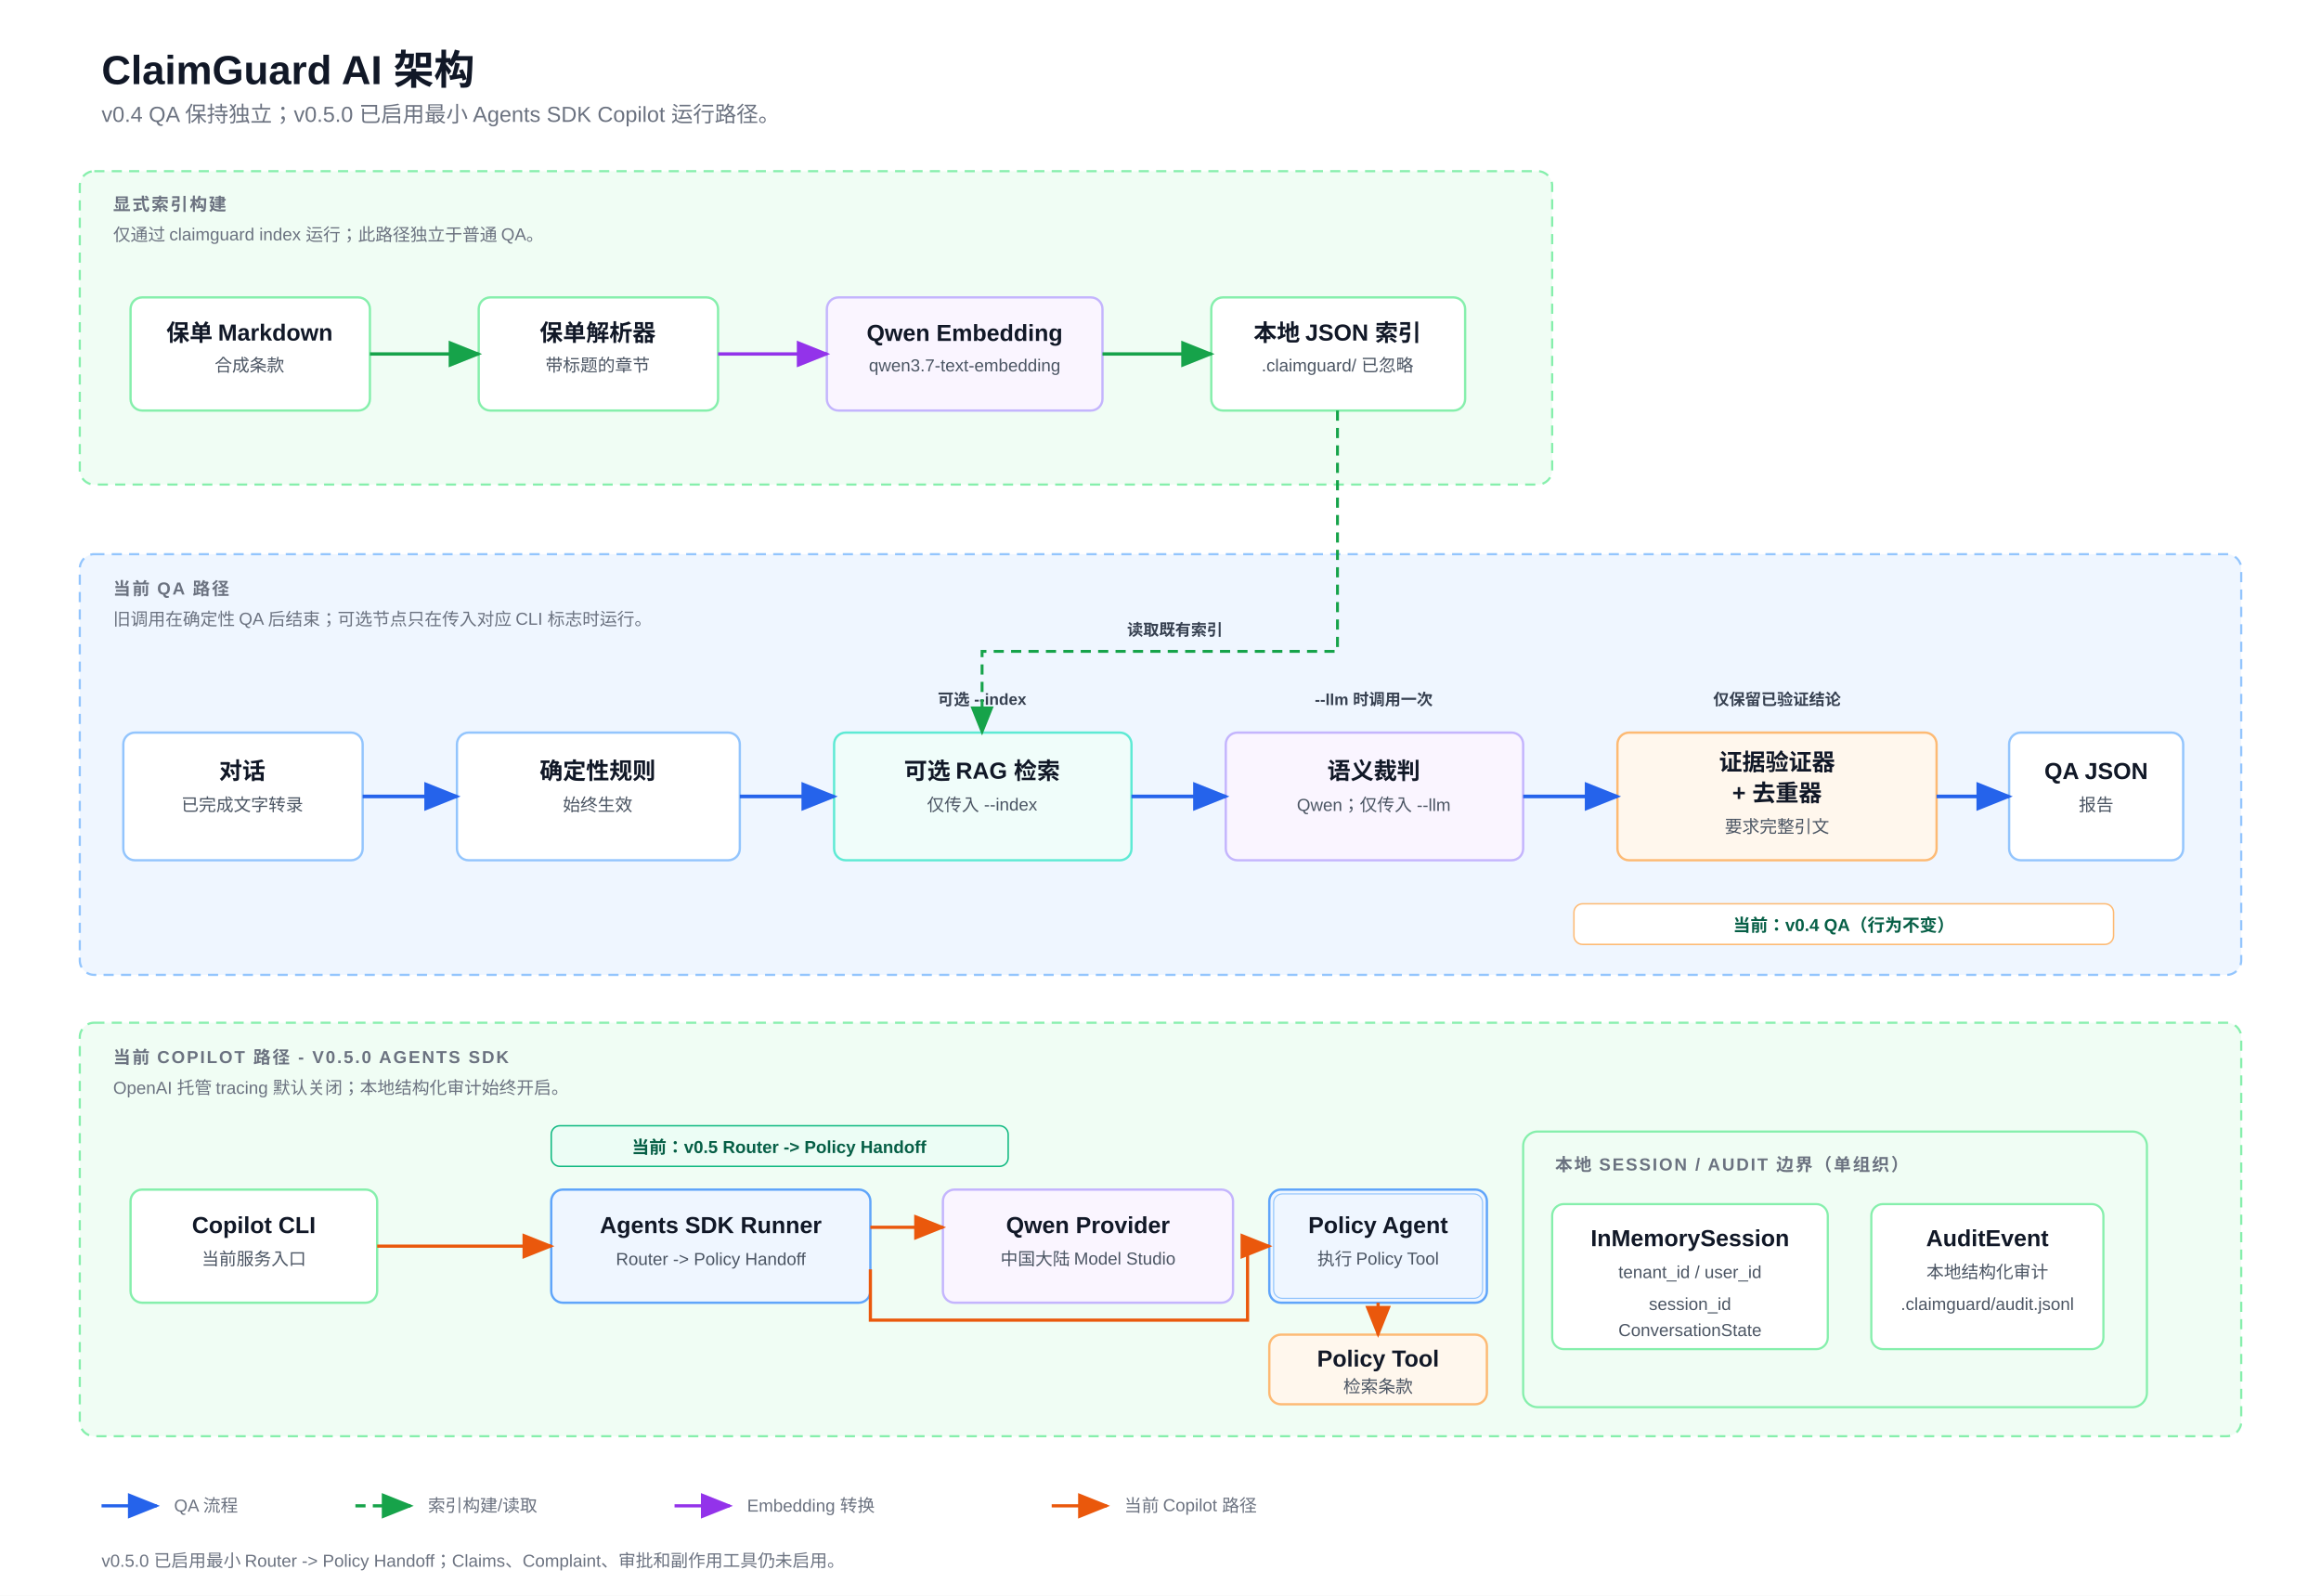
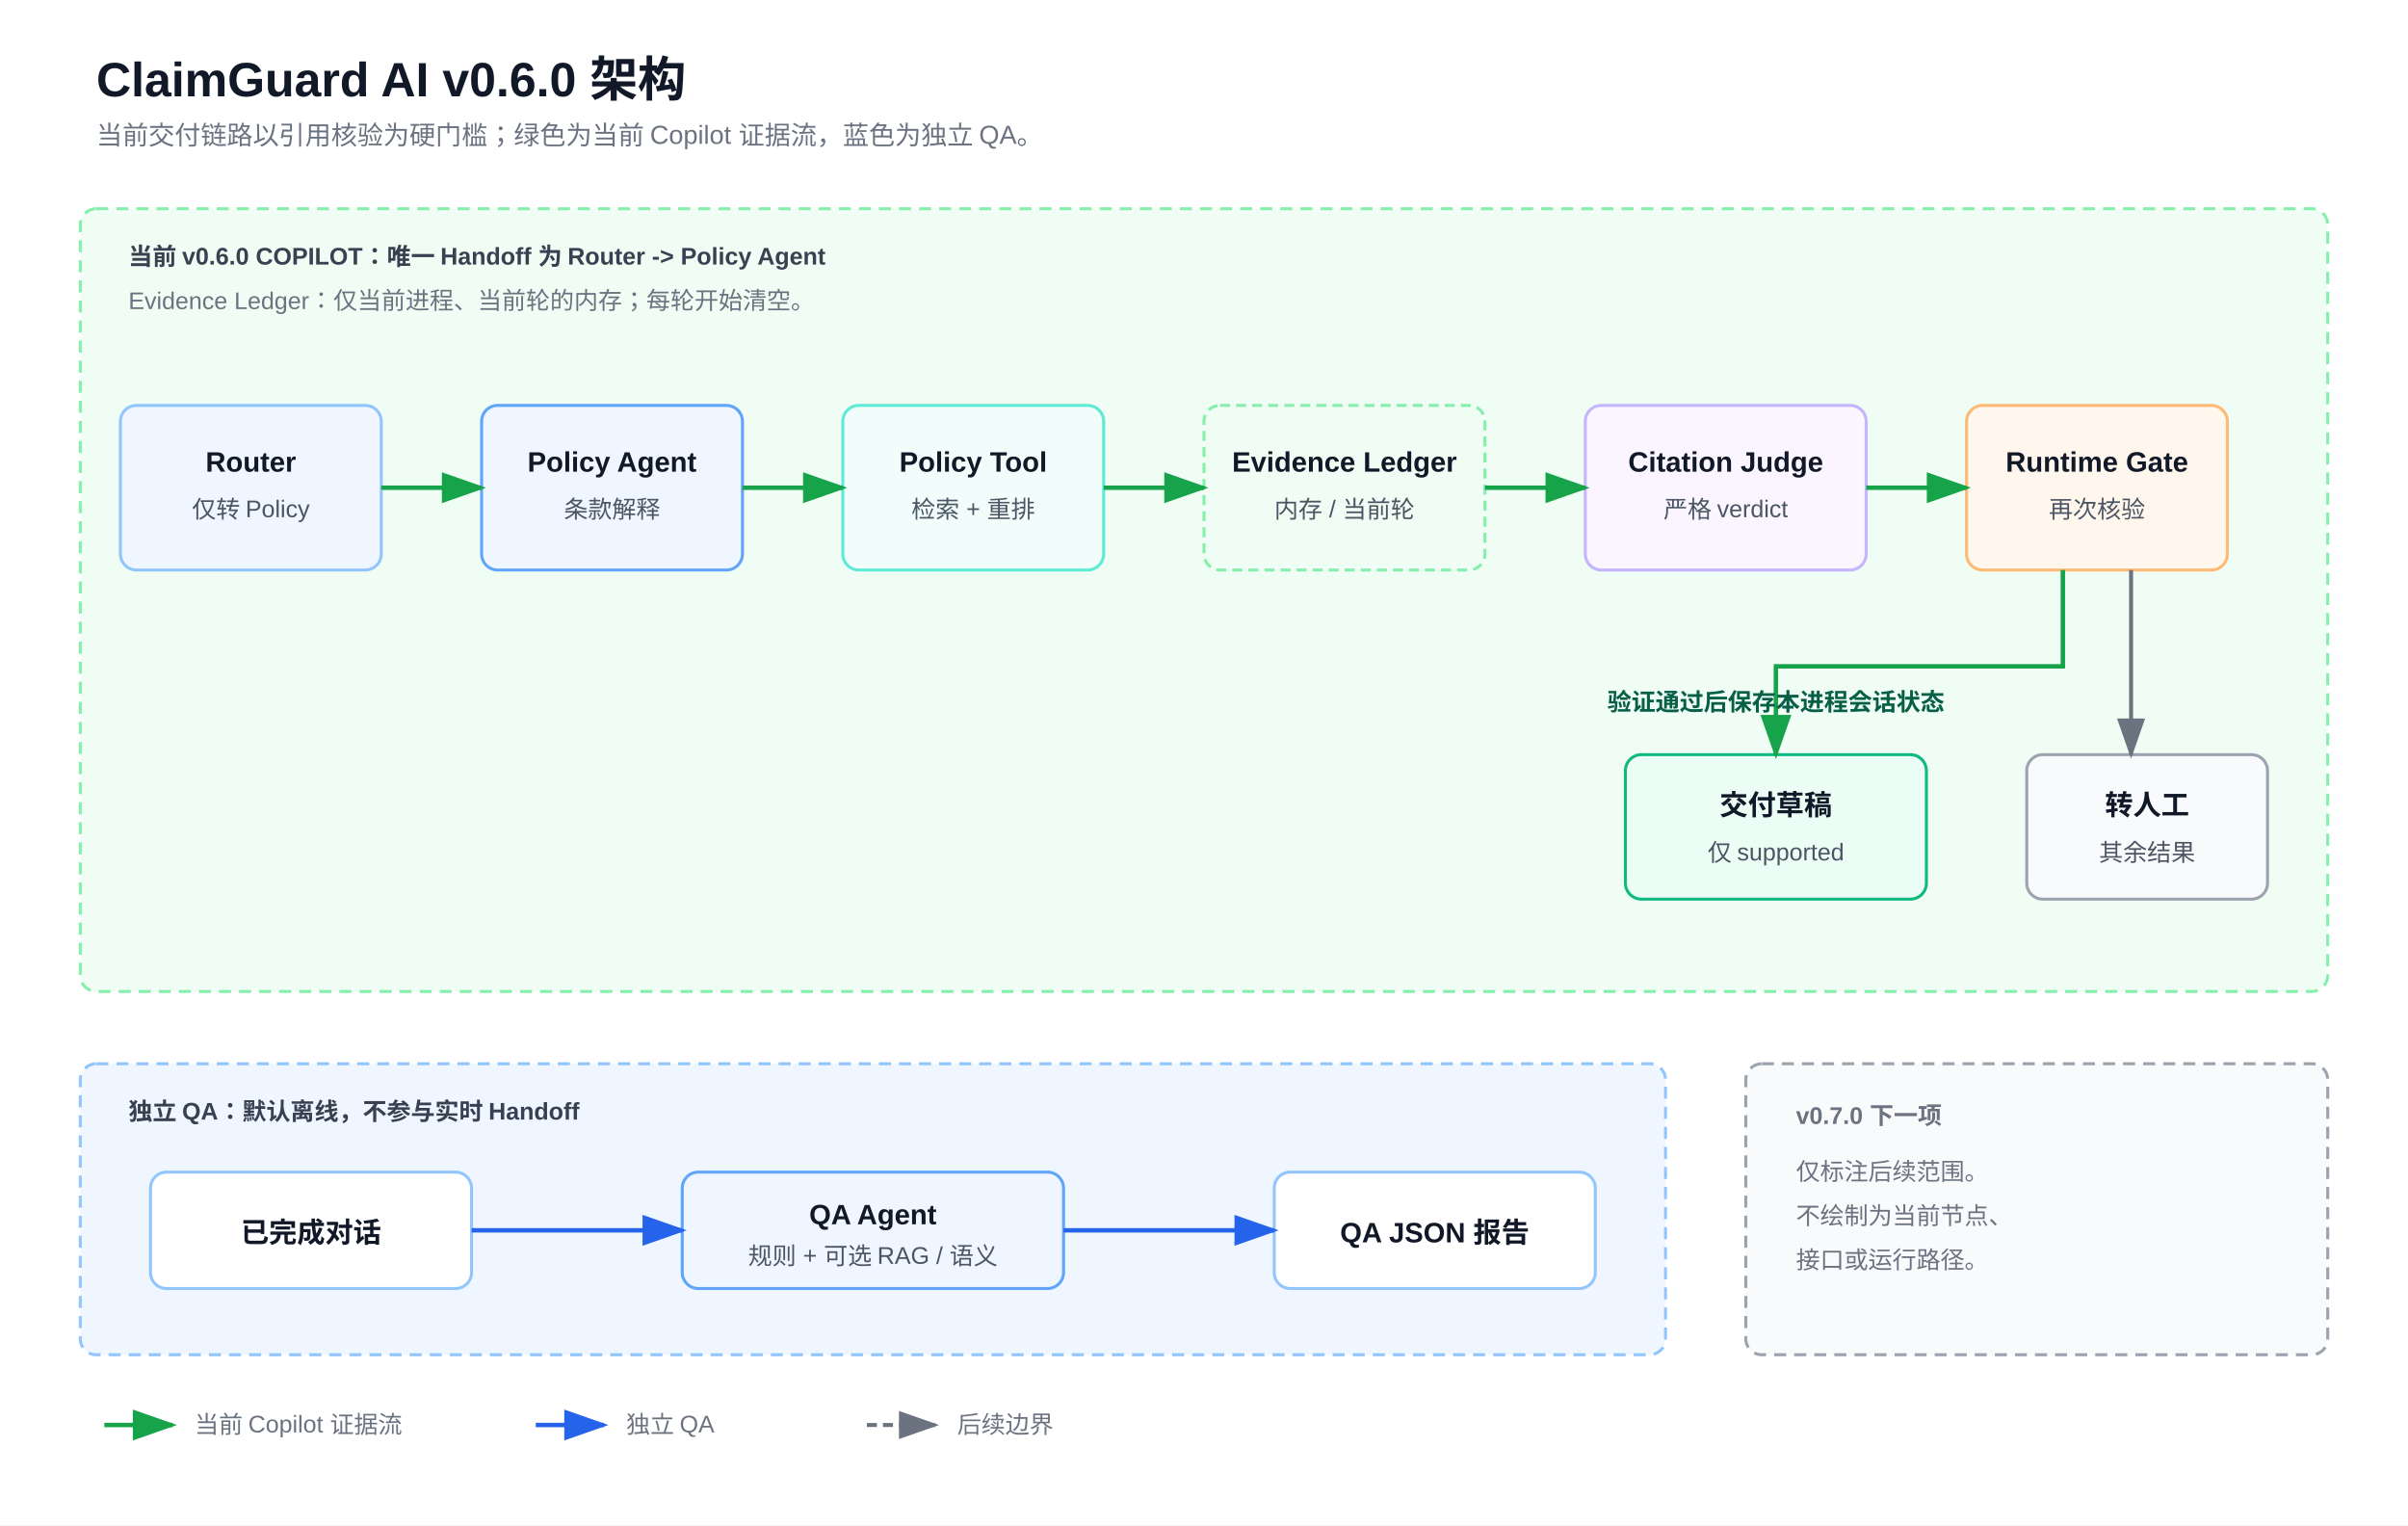
- <svg xmlns="http://www.w3.org/2000/svg" viewBox="0 0 1600 1100" width="1600" height="1100" role="img" aria-labelledby="title desc">
+ <svg xmlns="http://www.w3.org/2000/svg" viewBox="0 0 1200 760" width="1200" height="760" role="img" aria-labelledby="title desc" data-generator="fireworks-tech-graph" data-quality-profile="showcase">
  <style>
-     text { font-family: 'Hiragino Sans GB', 'PingFang SC', 'Microsoft YaHei', Arial, sans-serif; }
-     .title { fill: #111827; font-size: 28px; font-weight: 700; }
-     .subtitle { fill: #6b7280; font-size: 15px; }
-     .lane { fill: #6b7280; font-size: 12px; font-weight: 700; letter-spacing: 1.2px; }
-     .node-title { fill: #111827; font-size: 16px; font-weight: 700; }
-     .node-sub { fill: #4b5563; font-size: 12px; }
-     .note { fill: #6b7280; font-size: 12px; }
-     .edge-label { fill: #374151; font-size: 11px; font-weight: 600; }
-     .current { fill: #065f46; font-size: 12px; font-weight: 700; }
-     .next { fill: #9a3412; font-size: 12px; font-weight: 700; }
+     text { font-family: 'Arial Unicode MS', 'Hiragino Sans GB', Arial, sans-serif; }
+     .title { fill:#111827; font-size:24px; font-weight:600; }
+     .subtitle { fill:#6b7280; font-size:13px; }
+     .lane { fill:#374151; font-size:12px; font-weight:600; }
+     .node-title { fill:#111827; font-size:14px; font-weight:600; }
+     .node-sub { fill:#4b5563; font-size:12px; }
+     .note { fill:#6b7280; font-size:12px; }
+     .state { fill:#065f46; font-size:12px; font-weight:600; }
+     .future { fill:#6b7280; font-size:12px; font-weight:600; }
  </style>
  <defs>
-     <marker id="arrow-blue" markerWidth="10" markerHeight="8" refX="9" refY="4" orient="auto">
-       <path d="M0,0 L10,4 L0,8 Z" fill="#2563eb" />
+     <marker id="arrow-green" markerWidth="10" markerHeight="7" refX="9" refY="3.5" orient="auto">
+       <polygon points="0 0, 10 3.5, 0 7" fill="#16a34a" />
    </marker>
-     <marker id="arrow-green" markerWidth="10" markerHeight="8" refX="9" refY="4" orient="auto">
-       <path d="M0,0 L10,4 L0,8 Z" fill="#16a34a" />
+     <marker id="arrow-blue" markerWidth="10" markerHeight="7" refX="9" refY="3.5" orient="auto">
+       <polygon points="0 0, 10 3.5, 0 7" fill="#2563eb" />
    </marker>
-     <marker id="arrow-purple" markerWidth="10" markerHeight="8" refX="9" refY="4" orient="auto">
-       <path d="M0,0 L10,4 L0,8 Z" fill="#9333ea" />
-     </marker>
-     <marker id="arrow-orange" markerWidth="10" markerHeight="8" refX="9" refY="4" orient="auto">
-       <path d="M0,0 L10,4 L0,8 Z" fill="#ea580c" />
+     <marker id="arrow-gray" markerWidth="10" markerHeight="7" refX="9" refY="3.5" orient="auto">
+       <polygon points="0 0, 10 3.5, 0 7" fill="#6b7280" />
    </marker>
  </defs>
-   <rect width="1600" height="1100" fill="#ffffff" />
-   <text x="70" y="58" class="title">ClaimGuard AI 架构</text>
-   <text x="70" y="84" class="subtitle">v0.4 QA 保持独立；v0.5.0 已启用最小 Agents SDK Copilot 运行路径。</text>
-   <g data-graph-role="container">
-     <rect x="55" y="118" width="1015" height="216" rx="10" fill="#f0fdf4" stroke="#86efac" stroke-width="1.5" stroke-dasharray="7 5" />
-     <text x="78" y="145" class="lane">显式索引构建</text>
-     <text x="78" y="166" class="note">仅通过 claimguard index 运行；此路径独立于普通 QA。</text>
+   <rect data-graph-role="background" width="1200" height="760" fill="#ffffff" />
+   <text x="48" y="48" class="title">ClaimGuard AI v0.6.0 架构</text>
+   <text x="48" y="72" class="subtitle">当前交付链路以引用核验为硬门槛；绿色为当前 Copilot 证据流，蓝色为独立 QA。</text>
+   <rect data-graph-role="container" id="copilot-current" x="40" y="104" width="1120" height="390" rx="8" fill="#f0fdf4" stroke="#86efac" stroke-width="1.5" stroke-dasharray="6 4" />
+   <text x="64" y="132" class="lane">当前 v0.6.0 COPILOT：唯一 Handoff 为 Router -&gt; Policy Agent</text>
+   <text x="64" y="154" class="note">Evidence Ledger：仅当前进程、当前轮的内存；每轮开始清空。</text>
+   <rect data-graph-role="node" data-node-id="router" x="60" y="202" width="130" height="82" rx="8" fill="#eff6ff" stroke="#93c5fd" stroke-width="1.5" />
+   <text x="125" y="235" text-anchor="middle" class="node-title">Router</text>
+   <text x="125" y="258" text-anchor="middle" class="node-sub">仅转 Policy</text>
+   <rect data-graph-role="node" data-node-id="policy" x="240" y="202" width="130" height="82" rx="8" fill="#eff6ff" stroke="#60a5fa" stroke-width="1.5" />
+   <text x="305" y="235" text-anchor="middle" class="node-title">Policy Agent</text>
+   <text x="305" y="258" text-anchor="middle" class="node-sub">条款解释</text>
+   <rect data-graph-role="node" data-node-id="policy-tool" x="420" y="202" width="130" height="82" rx="8" fill="#f0fdfa" stroke="#5eead4" stroke-width="1.5" />
+   <text x="485" y="235" text-anchor="middle" class="node-title">Policy Tool</text>
+   <text x="485" y="258" text-anchor="middle" class="node-sub">检索 + 重排</text>
+   <rect data-graph-role="node" data-node-id="ledger" x="600" y="202" width="140" height="82" rx="8" fill="#f0fdf4" stroke="#86efac" stroke-width="1.5" stroke-dasharray="5 3" />
+   <text x="670" y="235" text-anchor="middle" class="node-title">Evidence Ledger</text>
+   <text x="670" y="258" text-anchor="middle" class="node-sub">内存 / 当前轮</text>
+   <rect data-graph-role="node" data-node-id="judge" x="790" y="202" width="140" height="82" rx="8" fill="#faf5ff" stroke="#c4b5fd" stroke-width="1.5" />
+   <text x="860" y="235" text-anchor="middle" class="node-title">Citation Judge</text>
+   <text x="860" y="258" text-anchor="middle" class="node-sub">严格 verdict</text>
+   <rect data-graph-role="node" data-node-id="gate" x="980" y="202" width="130" height="82" rx="8" fill="#fff7ed" stroke="#fdba74" stroke-width="1.5" />
+   <text x="1045" y="235" text-anchor="middle" class="node-title">Runtime Gate</text>
+   <text x="1045" y="258" text-anchor="middle" class="node-sub">再次核验</text>
+   <path data-graph-role="edge" data-edge-id="router-policy" data-source="router" data-target="policy" d="M190 243 H240" fill="none" stroke="#16a34a" stroke-width="2.2" marker-end="url(#arrow-green)" />
+   <path data-graph-role="edge" data-edge-id="policy-tool" data-source="policy" data-target="policy-tool" d="M370 243 H420" fill="none" stroke="#16a34a" stroke-width="2.2" marker-end="url(#arrow-green)" />
+   <path data-graph-role="edge" data-edge-id="tool-ledger" data-source="policy-tool" data-target="ledger" d="M550 243 H600" fill="none" stroke="#16a34a" stroke-width="2.2" marker-end="url(#arrow-green)" />
+   <path data-graph-role="edge" data-edge-id="ledger-judge" data-source="ledger" data-target="judge" d="M740 243 H790" fill="none" stroke="#16a34a" stroke-width="2.2" marker-end="url(#arrow-green)" />
+   <path data-graph-role="edge" data-edge-id="judge-gate" data-source="judge" data-target="gate" d="M930 243 H980" fill="none" stroke="#16a34a" stroke-width="2.2" marker-end="url(#arrow-green)" />
+   <rect data-graph-role="node" data-node-id="deliver" x="810" y="376" width="150" height="72" rx="8" fill="#ecfdf5" stroke="#10b981" stroke-width="1.5" />
+   <text x="885" y="406" text-anchor="middle" class="node-title">交付草稿</text>
+   <text x="885" y="429" text-anchor="middle" class="node-sub">仅 supported</text>
+   <rect data-graph-role="node" data-node-id="takeover" x="1010" y="376" width="120" height="72" rx="8" fill="#f9fafb" stroke="#9ca3af" stroke-width="1.5" />
+   <text x="1070" y="406" text-anchor="middle" class="node-title">转人工</text>
+   <text x="1070" y="429" text-anchor="middle" class="node-sub">其余结果</text>
+   <path data-graph-role="edge" data-edge-id="gate-deliver" data-source="gate" data-target="deliver" d="M1028 284 V332 H885 V376" fill="none" stroke="#16a34a" stroke-width="2.2" marker-end="url(#arrow-green)" />
+   <path data-graph-role="edge" data-edge-id="gate-takeover" data-source="gate" data-target="takeover" d="M1062 284 V376" fill="none" stroke="#6b7280" stroke-width="2" marker-end="url(#arrow-gray)" />
+   <text x="885" y="354" text-anchor="middle" class="state">验证通过后保存本进程会话状态</text>
+   <rect data-graph-role="container" id="qa-current" x="40" y="530" width="790" height="145" rx="8" fill="#eff6ff" stroke="#93c5fd" stroke-width="1.5" stroke-dasharray="6 4" />
+   <text x="64" y="558" class="lane">独立 QA：默认离线，不参与实时 Handoff</text>
+   <rect data-graph-role="node" data-node-id="qa-input" x="75" y="584" width="160" height="58" rx="8" fill="#ffffff" stroke="#93c5fd" stroke-width="1.5" />
+   <text x="155" y="619" text-anchor="middle" class="node-title">已完成对话</text>
+   <rect data-graph-role="node" data-node-id="qa-agent" x="340" y="584" width="190" height="58" rx="8" fill="#eff6ff" stroke="#60a5fa" stroke-width="1.5" />
+   <text x="435" y="610" text-anchor="middle" class="node-title">QA Agent</text>
+   <text x="435" y="630" text-anchor="middle" class="node-sub">规则 + 可选 RAG / 语义</text>
+   <rect data-graph-role="node" data-node-id="qa-report" x="635" y="584" width="160" height="58" rx="8" fill="#ffffff" stroke="#93c5fd" stroke-width="1.5" />
+   <text x="715" y="619" text-anchor="middle" class="node-title">QA JSON 报告</text>
+   <path data-graph-role="edge" data-edge-id="qa-input-agent" data-source="qa-input" data-target="qa-agent" d="M235 613 H340" fill="none" stroke="#2563eb" stroke-width="2.2" marker-end="url(#arrow-blue)" />
+   <path data-graph-role="edge" data-edge-id="qa-agent-report" data-source="qa-agent" data-target="qa-report" d="M530 613 H635" fill="none" stroke="#2563eb" stroke-width="2.2" marker-end="url(#arrow-blue)" />
+   <rect data-graph-role="container" id="future-boundary" x="870" y="530" width="290" height="145" rx="8" fill="#f9fafb" stroke="#9ca3af" stroke-width="1.5" stroke-dasharray="6 4" />
+   <text x="895" y="560" class="future">v0.7.0 下一项</text>
+   <text x="895" y="588" class="note">仅标注后续范围。</text>
+   <text x="895" y="610" class="note">不绘制为当前节点、</text>
+   <text x="895" y="632" class="note">接口或运行路径。</text>
+   <g data-graph-role="legend" transform="translate(52,710)">
+     <line x1="0" y1="0" x2="34" y2="0" stroke="#16a34a" stroke-width="2.2" marker-end="url(#arrow-green)" />
+     <text x="45" y="4" class="note">当前 Copilot 证据流</text>
+     <line x1="215" y1="0" x2="249" y2="0" stroke="#2563eb" stroke-width="2.2" marker-end="url(#arrow-blue)" />
+     <text x="260" y="4" class="note">独立 QA</text>
+     <line x1="380" y1="0" x2="414" y2="0" stroke="#6b7280" stroke-width="2" stroke-dasharray="5 3" marker-end="url(#arrow-gray)" />
+     <text x="425" y="4" class="note">后续边界</text>
  </g>
-   <g data-graph-role="node">
-     <rect x="90" y="205" width="165" height="78" rx="8" fill="#ffffff" stroke="#86efac" stroke-width="1.6" />
-     <text x="172" y="235" text-anchor="middle" class="node-title">保单 Markdown</text>
-     <text x="172" y="256" text-anchor="middle" class="node-sub">合成条款</text>
-     <rect x="330" y="205" width="165" height="78" rx="8" fill="#ffffff" stroke="#86efac" stroke-width="1.6" />
-     <text x="412" y="235" text-anchor="middle" class="node-title">保单解析器</text>
-     <text x="412" y="256" text-anchor="middle" class="node-sub">带标题的章节</text>
-     <rect x="570" y="205" width="190" height="78" rx="8" fill="#faf5ff" stroke="#c4b5fd" stroke-width="1.6" />
-     <text x="665" y="235" text-anchor="middle" class="node-title">Qwen Embedding</text>
-     <text x="665" y="256" text-anchor="middle" class="node-sub">qwen3.7-text-embedding</text>
-     <rect x="835" y="205" width="175" height="78" rx="8" fill="#ffffff" stroke="#86efac" stroke-width="1.6" />
-     <text x="922" y="235" text-anchor="middle" class="node-title">本地 JSON 索引</text>
-     <text x="922" y="256" text-anchor="middle" class="node-sub">.claimguard/ 已忽略</text>
-   </g>
-   <path data-graph-role="edge" d="M255 244 H330" fill="none" stroke="#16a34a" stroke-width="2.3" marker-end="url(#arrow-green)" />
-   <path data-graph-role="edge" d="M495 244 H570" fill="none" stroke="#9333ea" stroke-width="2.3" marker-end="url(#arrow-purple)" />
-   <path data-graph-role="edge" d="M760 244 H835" fill="none" stroke="#16a34a" stroke-width="2.3" marker-end="url(#arrow-green)" />
-   <g data-graph-role="container">
-     <rect x="55" y="382" width="1490" height="290" rx="10" fill="#eff6ff" stroke="#93c5fd" stroke-width="1.5" stroke-dasharray="7 5" />
-     <text x="78" y="410" class="lane">当前 QA 路径</text>
-     <text x="78" y="431" class="note">旧调用在确定性 QA 后结束；可选节点只在传入对应 CLI 标志时运行。</text>
-   </g>
-   <g data-graph-role="node">
-     <rect x="85" y="505" width="165" height="88" rx="8" fill="#ffffff" stroke="#93c5fd" stroke-width="1.6" />
-     <text x="167" y="537" text-anchor="middle" class="node-title">对话</text>
-     <text x="167" y="559" text-anchor="middle" class="node-sub">已完成文字转录</text>
-     <rect x="315" y="505" width="195" height="88" rx="8" fill="#ffffff" stroke="#93c5fd" stroke-width="1.6" />
-     <text x="412" y="537" text-anchor="middle" class="node-title">确定性规则</text>
-     <text x="412" y="559" text-anchor="middle" class="node-sub">始终生效</text>
-     <rect x="575" y="505" width="205" height="88" rx="8" fill="#f0fdfa" stroke="#5eead4" stroke-width="1.6" />
-     <text x="677" y="537" text-anchor="middle" class="node-title">可选 RAG 检索</text>
-     <text x="677" y="559" text-anchor="middle" class="node-sub">仅传入 --index</text>
-     <rect x="845" y="505" width="205" height="88" rx="8" fill="#faf5ff" stroke="#c4b5fd" stroke-width="1.6" />
-     <text x="947" y="537" text-anchor="middle" class="node-title">语义裁判</text>
-     <text x="947" y="559" text-anchor="middle" class="node-sub">Qwen；仅传入 --llm</text>
-     <rect x="1115" y="505" width="220" height="88" rx="8" fill="#fff7ed" stroke="#fdba74" stroke-width="1.6" />
-     <text x="1225" y="531" text-anchor="middle" class="node-title">证据验证器</text>
-     <text x="1225" y="552" text-anchor="middle" class="node-title">+ 去重器</text>
-     <text x="1225" y="574" text-anchor="middle" class="node-sub">要求完整引文</text>
-     <rect x="1385" y="505" width="120" height="88" rx="8" fill="#ffffff" stroke="#93c5fd" stroke-width="1.6" />
-     <text x="1445" y="537" text-anchor="middle" class="node-title">QA JSON</text>
-     <text x="1445" y="559" text-anchor="middle" class="node-sub">报告</text>
-   </g>
-   <path data-graph-role="edge" d="M250 549 H315" fill="none" stroke="#2563eb" stroke-width="2.5" marker-end="url(#arrow-blue)" />
-   <path data-graph-role="edge" d="M510 549 H575" fill="none" stroke="#2563eb" stroke-width="2.5" marker-end="url(#arrow-blue)" />
-   <path data-graph-role="edge" d="M780 549 H845" fill="none" stroke="#2563eb" stroke-width="2.5" marker-end="url(#arrow-blue)" />
-   <path data-graph-role="edge" d="M1050 549 H1115" fill="none" stroke="#2563eb" stroke-width="2.5" marker-end="url(#arrow-blue)" />
-   <path data-graph-role="edge" d="M1335 549 H1385" fill="none" stroke="#2563eb" stroke-width="2.5" marker-end="url(#arrow-blue)" />
-   <text x="677" y="486" text-anchor="middle" class="edge-label">可选 --index</text>
-   <text x="947" y="486" text-anchor="middle" class="edge-label">--llm 时调用一次</text>
-   <text x="1225" y="486" text-anchor="middle" class="edge-label">仅保留已验证结论</text>
-   <path data-graph-role="edge" d="M922 283 V449 H677 V505" fill="none" stroke="#16a34a" stroke-width="2" stroke-dasharray="7 5" marker-end="url(#arrow-green)" />
-   <text x="810" y="438" text-anchor="middle" class="edge-label">读取既有索引</text>
-   <rect x="1085" y="623" width="372" height="28" rx="6" fill="#ffffff" stroke="#fdba74" />
-   <text x="1271" y="642" text-anchor="middle" class="current">当前：v0.4 QA（行为不变）</text>
-   <g data-graph-role="container">
-     <rect x="55" y="705" width="1490" height="285" rx="10" fill="#f0fdf4" stroke="#86efac" stroke-width="1.5" stroke-dasharray="7 5" />
-     <text x="78" y="733" class="lane">当前 COPILOT 路径 - V0.5.0 AGENTS SDK</text>
-     <text x="78" y="754" class="note">OpenAI 托管 tracing 默认关闭；本地结构化审计始终开启。</text>
-   </g>
-   <g data-graph-role="node">
-     <rect x="90" y="820" width="170" height="78" rx="8" fill="#ffffff" stroke="#86efac" stroke-width="1.6" />
-     <text x="175" y="850" text-anchor="middle" class="node-title">Copilot CLI</text>
-     <text x="175" y="872" text-anchor="middle" class="node-sub">当前服务入口</text>
-     <rect x="380" y="820" width="220" height="78" rx="8" fill="#eff6ff" stroke="#60a5fa" stroke-width="1.6" />
-     <text x="490" y="850" text-anchor="middle" class="node-title">Agents SDK Runner</text>
-     <text x="490" y="872" text-anchor="middle" class="node-sub">Router -&gt; Policy Handoff</text>
-     <rect x="650" y="820" width="200" height="78" rx="8" fill="#faf5ff" stroke="#c4b5fd" stroke-width="1.6" />
-     <text x="750" y="850" text-anchor="middle" class="node-title">Qwen Provider</text>
-     <text x="750" y="872" text-anchor="middle" class="node-sub">中国大陆 Model Studio</text>
-     <rect x="875" y="820" width="150" height="78" rx="8" fill="#eff6ff" stroke="#60a5fa" stroke-width="1.6" />
-     <rect x="878" y="823" width="144" height="72" rx="6" fill="none" stroke="#93c5fd" stroke-width="0.8" />
-     <text x="950" y="850" text-anchor="middle" class="node-title">Policy Agent</text>
-     <text x="950" y="872" text-anchor="middle" class="node-sub">执行 Policy Tool</text>
-     <rect x="875" y="920" width="150" height="48" rx="8" fill="#fff7ed" stroke="#fdba74" stroke-width="1.6" />
-     <text x="950" y="942" text-anchor="middle" class="node-title">Policy Tool</text>
-     <text x="950" y="960" text-anchor="middle" class="node-sub">检索条款</text>
-   </g>
-   <path data-graph-role="edge" d="M260 859 H380" fill="none" stroke="#ea580c" stroke-width="2.2" marker-end="url(#arrow-orange)" />
-   <path data-graph-role="edge" d="M600 846 H650" fill="none" stroke="#ea580c" stroke-width="2.2" marker-end="url(#arrow-orange)" />
-   <path data-graph-role="edge" d="M600 875 V910 H860 V859 H875" fill="none" stroke="#ea580c" stroke-width="2.2" marker-end="url(#arrow-orange)" />
-   <path data-graph-role="edge" d="M950 898 V920" fill="none" stroke="#ea580c" stroke-width="2.2" marker-end="url(#arrow-orange)" />
-   <rect x="380" y="776" width="315" height="28" rx="6" fill="#ecfdf5" stroke="#10b981" />
-   <text x="537" y="795" text-anchor="middle" class="current">当前：v0.5 Router -&gt; Policy Handoff</text>
-   <g data-graph-role="container">
-     <rect x="1050" y="780" width="430" height="190" rx="10" fill="#f0fdf4" stroke="#86efac" stroke-width="1.5" />
-     <text x="1072" y="807" class="lane">本地 SESSION / AUDIT 边界（单组织）</text>
-   </g>
-   <g data-graph-role="node">
-     <rect x="1070" y="830" width="190" height="100" rx="8" fill="#ffffff" stroke="#86efac" stroke-width="1.5" />
-     <text x="1165" y="859" text-anchor="middle" class="node-title">InMemorySession</text>
-     <text x="1165" y="881" text-anchor="middle" class="node-sub">tenant_id / user_id</text>
-     <text x="1165" y="903" text-anchor="middle" class="node-sub">session_id</text>
-     <text x="1165" y="921" text-anchor="middle" class="node-sub">ConversationState</text>
-     <rect x="1290" y="830" width="160" height="100" rx="8" fill="#ffffff" stroke="#86efac" stroke-width="1.5" />
-     <text x="1370" y="859" text-anchor="middle" class="node-title">AuditEvent</text>
-     <text x="1370" y="881" text-anchor="middle" class="node-sub">本地结构化审计</text>
-     <text x="1370" y="903" text-anchor="middle" class="node-sub">.claimguard/audit.jsonl</text>
-   </g>
-   <g data-graph-role="legend" transform="translate(70,1030)">
-     <line x1="0" y1="8" x2="38" y2="8" stroke="#2563eb" stroke-width="2.2" marker-end="url(#arrow-blue)" />
-     <text x="50" y="12" class="note">QA 流程</text>
-     <line x1="175" y1="8" x2="213" y2="8" stroke="#16a34a" stroke-width="2.2" stroke-dasharray="7 5" marker-end="url(#arrow-green)" />
-     <text x="225" y="12" class="note">索引构建/读取</text>
-     <line x1="395" y1="8" x2="433" y2="8" stroke="#9333ea" stroke-width="2.2" marker-end="url(#arrow-purple)" />
-     <text x="445" y="12" class="note">Embedding 转换</text>
-     <line x1="655" y1="8" x2="693" y2="8" stroke="#ea580c" stroke-width="2.2" marker-end="url(#arrow-orange)" />
-     <text x="705" y="12" class="note">当前 Copilot 路径</text>
-   </g>
-   <text x="70" y="1080" class="note">v0.5.0 已启用最小 Router -&gt; Policy Handoff；Claims、Complaint、审批和副作用工具仍未启用。</text>
</svg>
